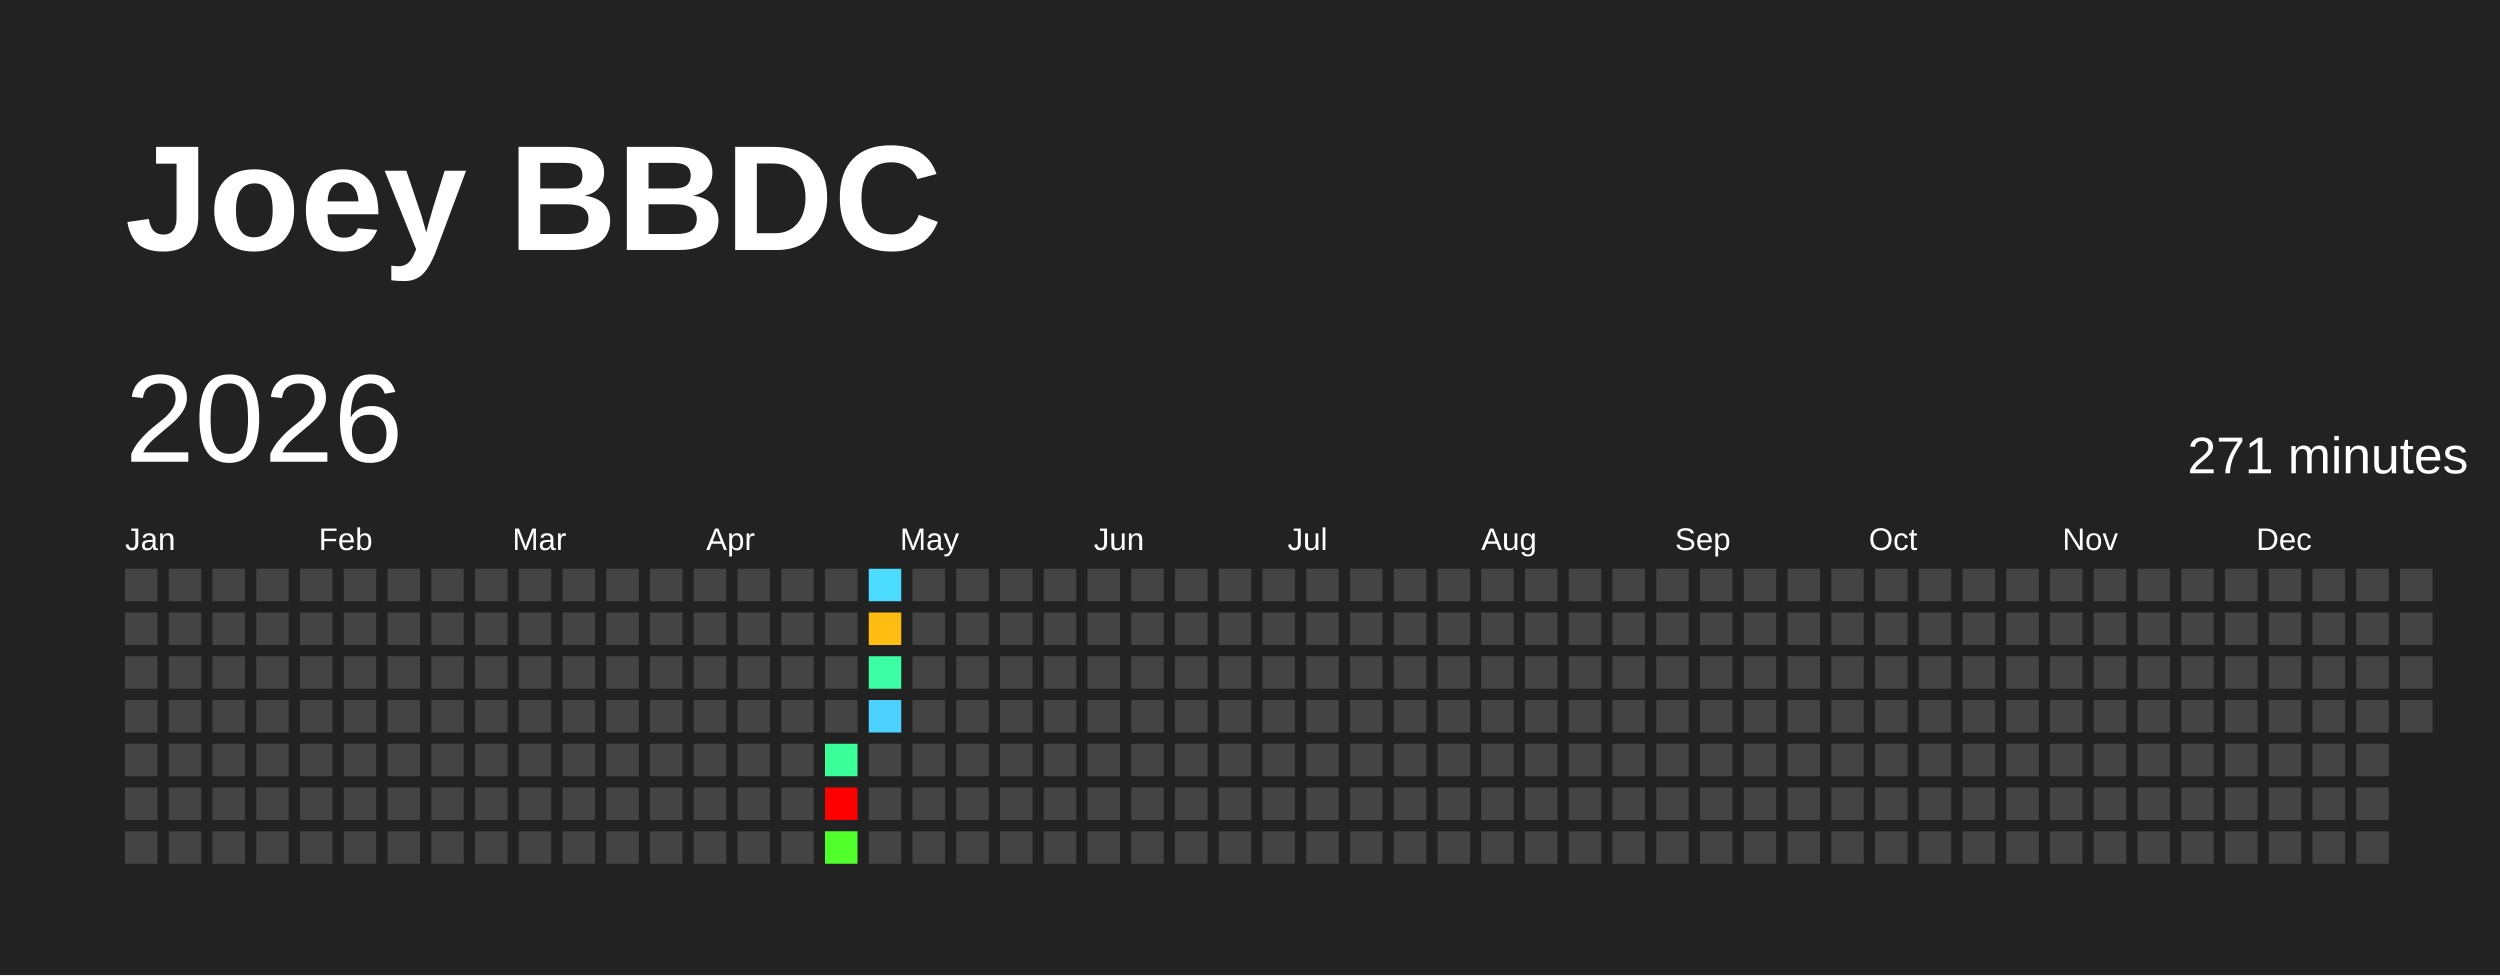
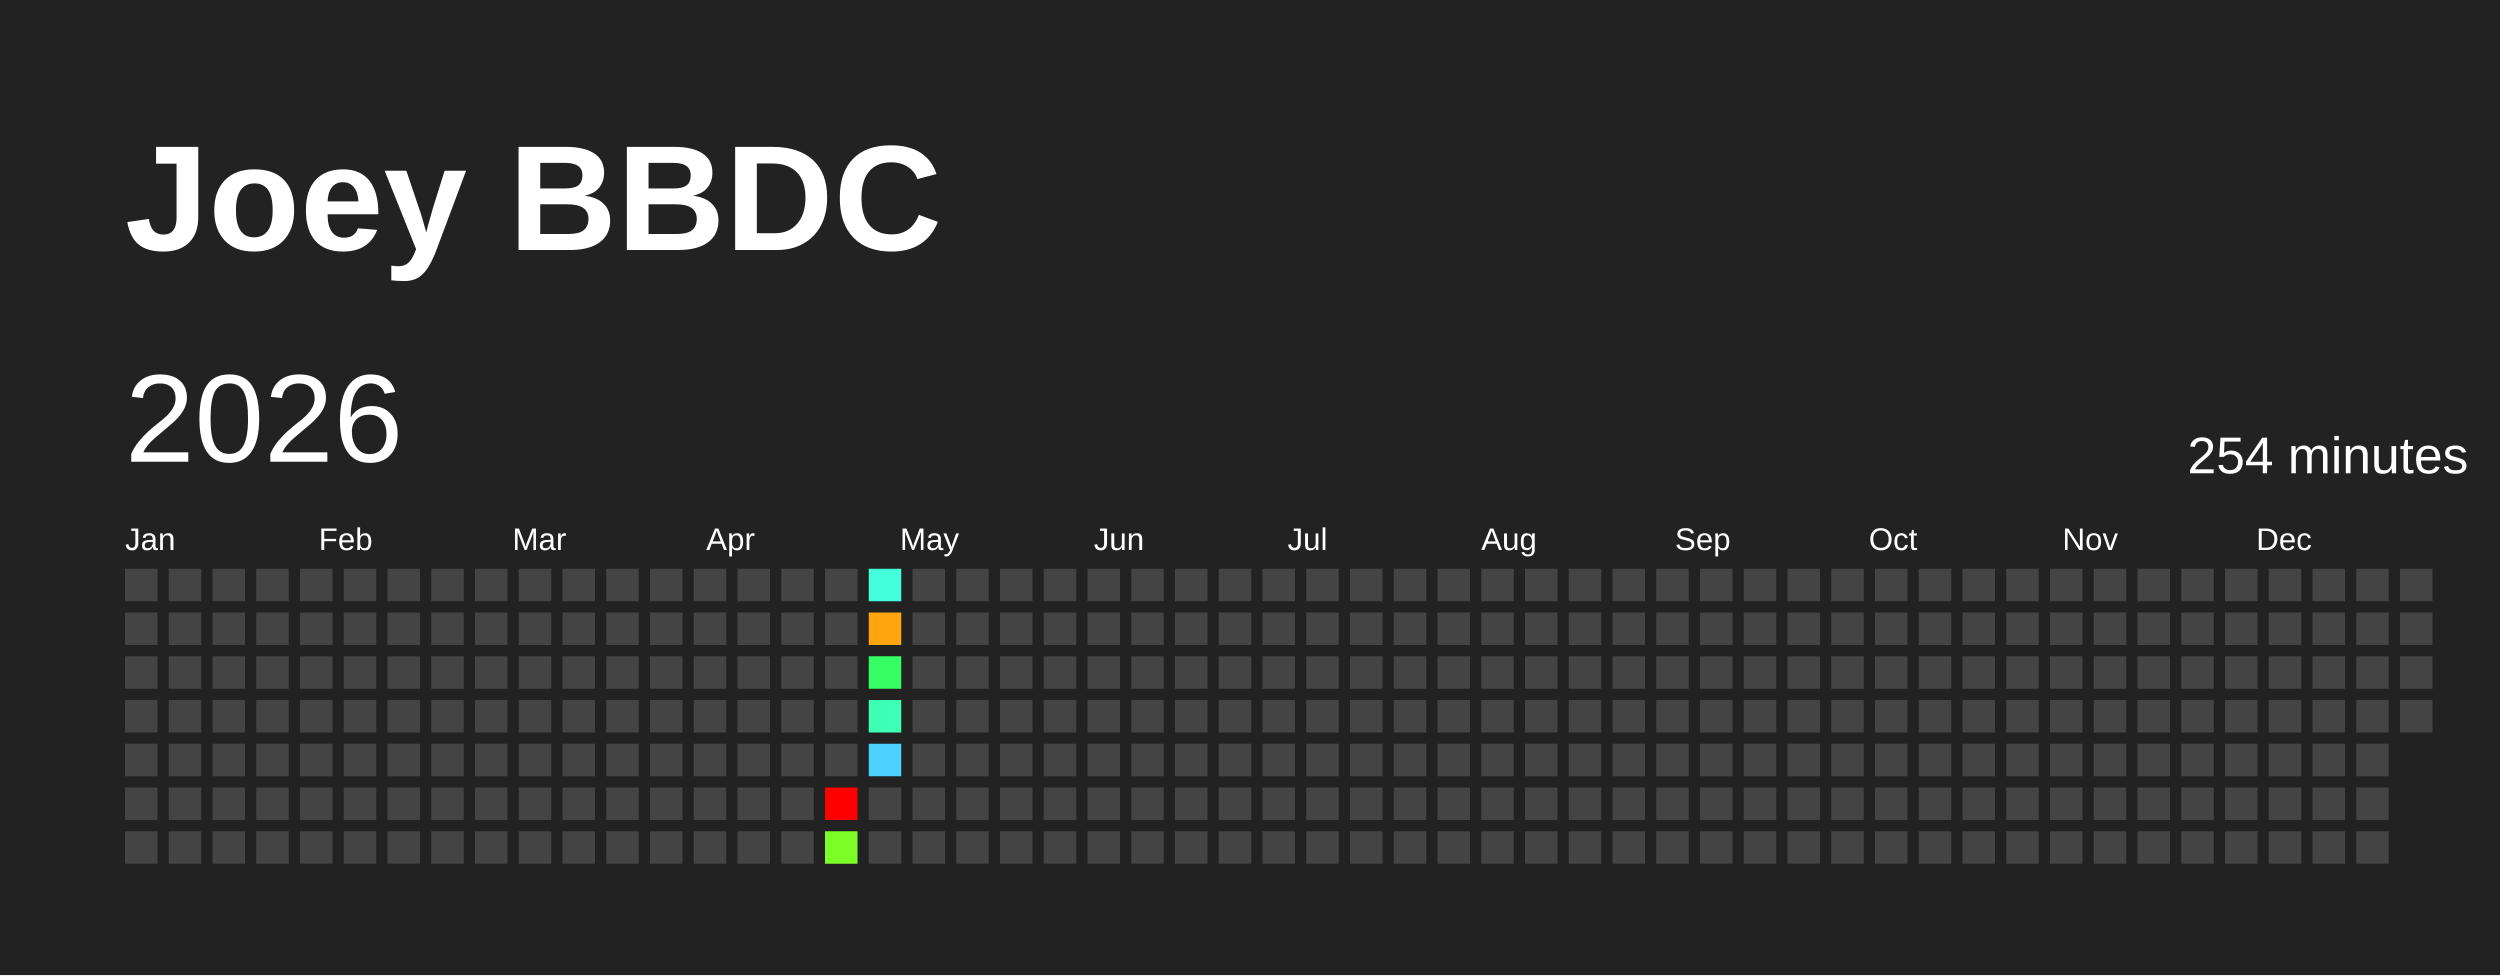
<svg xmlns="http://www.w3.org/2000/svg" baseProfile="full" height="78mm" version="1.1" viewBox="0,0,200,78" width="200mm">
  <defs />
  <rect fill="#222222" height="78" width="200" x="0" y="0" />
  <text fill="#FFFFFF" style="font-size:12px; font-family:Arial; font-weight:bold;" x="10" y="20">Joey BBDC</text>
  <text dominant-baseline="hanging" fill="#FFFFFF" style="font-size:10.0px; font-family:Arial;" x="10" y="30">2026</text>
-   <text dominant-baseline="hanging" fill="#FFFFFF" style="font-size:4.125px; font-family:Arial;" x="175" y="35">271 minutes</text>
+   <text dominant-baseline="hanging" fill="#FFFFFF" style="font-size:4.125px; font-family:Arial;" x="175" y="35">254 minutes</text>
  <text fill="#FFFFFF" style="font-size:2.5px; font-family:Arial" x="10.0" y="44">Jan</text>
  <text fill="#FFFFFF" style="font-size:2.5px; font-family:Arial" x="25.5" y="44">Feb</text>
  <text fill="#FFFFFF" style="font-size:2.5px; font-family:Arial" x="41.0" y="44">Mar</text>
  <text fill="#FFFFFF" style="font-size:2.5px; font-family:Arial" x="56.5" y="44">Apr</text>
  <text fill="#FFFFFF" style="font-size:2.5px; font-family:Arial" x="72.0" y="44">May</text>
  <text fill="#FFFFFF" style="font-size:2.5px; font-family:Arial" x="87.5" y="44">Jun</text>
  <text fill="#FFFFFF" style="font-size:2.5px; font-family:Arial" x="103.0" y="44">Jul</text>
  <text fill="#FFFFFF" style="font-size:2.5px; font-family:Arial" x="118.5" y="44">Aug</text>
  <text fill="#FFFFFF" style="font-size:2.5px; font-family:Arial" x="134.0" y="44">Sep</text>
  <text fill="#FFFFFF" style="font-size:2.5px; font-family:Arial" x="149.5" y="44">Oct</text>
  <text fill="#FFFFFF" style="font-size:2.5px; font-family:Arial" x="165.0" y="44">Nov</text>
  <text fill="#FFFFFF" style="font-size:2.5px; font-family:Arial" x="180.5" y="44">Dec</text>
  <rect fill="#444444" height="2.6" width="2.6" x="10.0" y="45.5" />
  <rect fill="#444444" height="2.6" width="2.6" x="10.0" y="49.0" />
  <rect fill="#444444" height="2.6" width="2.6" x="10.0" y="52.5" />
  <rect fill="#444444" height="2.6" width="2.6" x="10.0" y="56.0" />
  <rect fill="#444444" height="2.6" width="2.6" x="10.0" y="59.5" />
  <rect fill="#444444" height="2.6" width="2.6" x="10.0" y="63.0" />
  <rect fill="#444444" height="2.6" width="2.6" x="10.0" y="66.5" />
  <rect fill="#444444" height="2.6" width="2.6" x="13.5" y="45.5" />
  <rect fill="#444444" height="2.6" width="2.6" x="13.5" y="49.0" />
  <rect fill="#444444" height="2.6" width="2.6" x="13.5" y="52.5" />
  <rect fill="#444444" height="2.6" width="2.6" x="13.5" y="56.0" />
  <rect fill="#444444" height="2.6" width="2.6" x="13.5" y="59.5" />
  <rect fill="#444444" height="2.6" width="2.6" x="13.5" y="63.0" />
  <rect fill="#444444" height="2.6" width="2.6" x="13.5" y="66.5" />
  <rect fill="#444444" height="2.6" width="2.6" x="17.0" y="45.5" />
  <rect fill="#444444" height="2.6" width="2.6" x="17.0" y="49.0" />
  <rect fill="#444444" height="2.6" width="2.6" x="17.0" y="52.5" />
  <rect fill="#444444" height="2.6" width="2.6" x="17.0" y="56.0" />
  <rect fill="#444444" height="2.6" width="2.6" x="17.0" y="59.5" />
  <rect fill="#444444" height="2.6" width="2.6" x="17.0" y="63.0" />
  <rect fill="#444444" height="2.6" width="2.6" x="17.0" y="66.5" />
  <rect fill="#444444" height="2.6" width="2.6" x="20.5" y="45.5" />
  <rect fill="#444444" height="2.6" width="2.6" x="20.5" y="49.0" />
  <rect fill="#444444" height="2.6" width="2.6" x="20.5" y="52.5" />
  <rect fill="#444444" height="2.6" width="2.6" x="20.5" y="56.0" />
  <rect fill="#444444" height="2.6" width="2.6" x="20.5" y="59.5" />
  <rect fill="#444444" height="2.6" width="2.6" x="20.5" y="63.0" />
  <rect fill="#444444" height="2.6" width="2.6" x="20.5" y="66.5" />
  <rect fill="#444444" height="2.6" width="2.6" x="24.0" y="45.5" />
  <rect fill="#444444" height="2.6" width="2.6" x="24.0" y="49.0" />
  <rect fill="#444444" height="2.6" width="2.6" x="24.0" y="52.5" />
  <rect fill="#444444" height="2.6" width="2.6" x="24.0" y="56.0" />
  <rect fill="#444444" height="2.6" width="2.6" x="24.0" y="59.5" />
  <rect fill="#444444" height="2.6" width="2.6" x="24.0" y="63.0" />
  <rect fill="#444444" height="2.6" width="2.6" x="24.0" y="66.5" />
  <rect fill="#444444" height="2.6" width="2.6" x="27.5" y="45.5" />
  <rect fill="#444444" height="2.6" width="2.6" x="27.5" y="49.0" />
  <rect fill="#444444" height="2.6" width="2.6" x="27.5" y="52.5" />
  <rect fill="#444444" height="2.6" width="2.6" x="27.5" y="56.0" />
  <rect fill="#444444" height="2.6" width="2.6" x="27.5" y="59.5" />
  <rect fill="#444444" height="2.6" width="2.6" x="27.5" y="63.0" />
  <rect fill="#444444" height="2.6" width="2.6" x="27.5" y="66.5" />
  <rect fill="#444444" height="2.6" width="2.6" x="31.0" y="45.5" />
  <rect fill="#444444" height="2.6" width="2.6" x="31.0" y="49.0" />
  <rect fill="#444444" height="2.6" width="2.6" x="31.0" y="52.5" />
  <rect fill="#444444" height="2.6" width="2.6" x="31.0" y="56.0" />
  <rect fill="#444444" height="2.6" width="2.6" x="31.0" y="59.5" />
  <rect fill="#444444" height="2.6" width="2.6" x="31.0" y="63.0" />
  <rect fill="#444444" height="2.6" width="2.6" x="31.0" y="66.5" />
  <rect fill="#444444" height="2.6" width="2.6" x="34.5" y="45.5" />
  <rect fill="#444444" height="2.6" width="2.6" x="34.5" y="49.0" />
  <rect fill="#444444" height="2.6" width="2.6" x="34.5" y="52.5" />
  <rect fill="#444444" height="2.6" width="2.6" x="34.5" y="56.0" />
  <rect fill="#444444" height="2.6" width="2.6" x="34.5" y="59.5" />
  <rect fill="#444444" height="2.6" width="2.6" x="34.5" y="63.0" />
  <rect fill="#444444" height="2.6" width="2.6" x="34.5" y="66.5" />
  <rect fill="#444444" height="2.6" width="2.6" x="38.0" y="45.5" />
  <rect fill="#444444" height="2.6" width="2.6" x="38.0" y="49.0" />
  <rect fill="#444444" height="2.6" width="2.6" x="38.0" y="52.5" />
  <rect fill="#444444" height="2.6" width="2.6" x="38.0" y="56.0" />
  <rect fill="#444444" height="2.6" width="2.6" x="38.0" y="59.5" />
  <rect fill="#444444" height="2.6" width="2.6" x="38.0" y="63.0" />
  <rect fill="#444444" height="2.6" width="2.6" x="38.0" y="66.5" />
  <rect fill="#444444" height="2.6" width="2.6" x="41.5" y="45.5" />
  <rect fill="#444444" height="2.6" width="2.6" x="41.5" y="49.0" />
  <rect fill="#444444" height="2.6" width="2.6" x="41.5" y="52.5" />
  <rect fill="#444444" height="2.6" width="2.6" x="41.5" y="56.0" />
  <rect fill="#444444" height="2.6" width="2.6" x="41.5" y="59.5" />
  <rect fill="#444444" height="2.6" width="2.6" x="41.5" y="63.0" />
  <rect fill="#444444" height="2.6" width="2.6" x="41.5" y="66.5" />
  <rect fill="#444444" height="2.6" width="2.6" x="45.0" y="45.5" />
  <rect fill="#444444" height="2.6" width="2.6" x="45.0" y="49.0" />
  <rect fill="#444444" height="2.6" width="2.6" x="45.0" y="52.5" />
  <rect fill="#444444" height="2.6" width="2.6" x="45.0" y="56.0" />
  <rect fill="#444444" height="2.6" width="2.6" x="45.0" y="59.5" />
  <rect fill="#444444" height="2.6" width="2.6" x="45.0" y="63.0" />
  <rect fill="#444444" height="2.6" width="2.6" x="45.0" y="66.5" />
  <rect fill="#444444" height="2.6" width="2.6" x="48.5" y="45.5" />
  <rect fill="#444444" height="2.6" width="2.6" x="48.5" y="49.0" />
  <rect fill="#444444" height="2.6" width="2.6" x="48.5" y="52.5" />
  <rect fill="#444444" height="2.6" width="2.6" x="48.5" y="56.0" />
  <rect fill="#444444" height="2.6" width="2.6" x="48.5" y="59.5" />
  <rect fill="#444444" height="2.6" width="2.6" x="48.5" y="63.0" />
  <rect fill="#444444" height="2.6" width="2.6" x="48.5" y="66.5" />
  <rect fill="#444444" height="2.6" width="2.6" x="52.0" y="45.5" />
  <rect fill="#444444" height="2.6" width="2.6" x="52.0" y="49.0" />
  <rect fill="#444444" height="2.6" width="2.6" x="52.0" y="52.5" />
  <rect fill="#444444" height="2.6" width="2.6" x="52.0" y="56.0" />
  <rect fill="#444444" height="2.6" width="2.6" x="52.0" y="59.5" />
  <rect fill="#444444" height="2.6" width="2.6" x="52.0" y="63.0" />
  <rect fill="#444444" height="2.6" width="2.6" x="52.0" y="66.5" />
  <rect fill="#444444" height="2.6" width="2.6" x="55.5" y="45.5" />
  <rect fill="#444444" height="2.6" width="2.6" x="55.5" y="49.0" />
  <rect fill="#444444" height="2.6" width="2.6" x="55.5" y="52.5" />
  <rect fill="#444444" height="2.6" width="2.6" x="55.5" y="56.0" />
  <rect fill="#444444" height="2.6" width="2.6" x="55.5" y="59.5" />
  <rect fill="#444444" height="2.6" width="2.6" x="55.5" y="63.0" />
  <rect fill="#444444" height="2.6" width="2.6" x="55.5" y="66.5" />
  <rect fill="#444444" height="2.6" width="2.6" x="59.0" y="45.5" />
  <rect fill="#444444" height="2.6" width="2.6" x="59.0" y="49.0" />
  <rect fill="#444444" height="2.6" width="2.6" x="59.0" y="52.5" />
  <rect fill="#444444" height="2.6" width="2.6" x="59.0" y="56.0" />
  <rect fill="#444444" height="2.6" width="2.6" x="59.0" y="59.5" />
  <rect fill="#444444" height="2.6" width="2.6" x="59.0" y="63.0" />
  <rect fill="#444444" height="2.6" width="2.6" x="59.0" y="66.5" />
  <rect fill="#444444" height="2.6" width="2.6" x="62.5" y="45.5" />
  <rect fill="#444444" height="2.6" width="2.6" x="62.5" y="49.0" />
  <rect fill="#444444" height="2.6" width="2.6" x="62.5" y="52.5" />
  <rect fill="#444444" height="2.6" width="2.6" x="62.5" y="56.0" />
  <rect fill="#444444" height="2.6" width="2.6" x="62.5" y="59.5" />
  <rect fill="#444444" height="2.6" width="2.6" x="62.5" y="63.0" />
  <rect fill="#444444" height="2.6" width="2.6" x="62.5" y="66.5" />
  <rect fill="#444444" height="2.6" width="2.6" x="66.0" y="45.5" />
  <rect fill="#444444" height="2.6" width="2.6" x="66.0" y="49.0" />
  <rect fill="#444444" height="2.6" width="2.6" x="66.0" y="52.5" />
  <rect fill="#444444" height="2.6" width="2.6" x="66.0" y="56.0" />
-   <rect fill="#3bff99" height="2.6" width="2.6" x="66.0" y="59.5" />
+   <rect fill="#444444" height="2.6" width="2.6" x="66.0" y="59.5" />
  <rect fill="red" height="2.6" width="2.6" x="66.0" y="63.0" />
-   <rect fill="#51ff2b" height="2.6" width="2.6" x="66.0" y="66.5" />
-   <rect fill="#4cdcff" height="2.6" width="2.6" x="69.5" y="45.5" />
-   <rect fill="#ffbc11" height="2.6" width="2.6" x="69.5" y="49.0" />
-   <rect fill="#3cffa5" height="2.6" width="2.6" x="69.5" y="52.5" />
-   <rect fill="#4dd2ff" height="2.6" width="2.6" x="69.5" y="56.0" />
-   <rect fill="#444444" height="2.6" width="2.6" x="69.5" y="59.5" />
+   <rect fill="#7cff26" height="2.6" width="2.6" x="66.0" y="66.5" />
+   <rect fill="#43ffdc" height="2.6" width="2.6" x="69.5" y="45.5" />
+   <rect fill="#ffa60f" height="2.6" width="2.6" x="69.5" y="49.0" />
+   <rect fill="#35ff64" height="2.6" width="2.6" x="69.5" y="52.5" />
+   <rect fill="#3effb6" height="2.6" width="2.6" x="69.5" y="56.0" />
+   <rect fill="#4dd2ff" height="2.6" width="2.6" x="69.5" y="59.5" />
  <rect fill="#444444" height="2.6" width="2.6" x="69.5" y="63.0" />
  <rect fill="#444444" height="2.6" width="2.6" x="69.5" y="66.5" />
  <rect fill="#444444" height="2.6" width="2.6" x="73.0" y="45.5" />
  <rect fill="#444444" height="2.6" width="2.6" x="73.0" y="49.0" />
  <rect fill="#444444" height="2.6" width="2.6" x="73.0" y="52.5" />
  <rect fill="#444444" height="2.6" width="2.6" x="73.0" y="56.0" />
  <rect fill="#444444" height="2.6" width="2.6" x="73.0" y="59.5" />
  <rect fill="#444444" height="2.6" width="2.6" x="73.0" y="63.0" />
  <rect fill="#444444" height="2.6" width="2.6" x="73.0" y="66.5" />
  <rect fill="#444444" height="2.6" width="2.6" x="76.5" y="45.5" />
  <rect fill="#444444" height="2.6" width="2.6" x="76.5" y="49.0" />
  <rect fill="#444444" height="2.6" width="2.6" x="76.5" y="52.5" />
  <rect fill="#444444" height="2.6" width="2.6" x="76.5" y="56.0" />
  <rect fill="#444444" height="2.6" width="2.6" x="76.5" y="59.5" />
  <rect fill="#444444" height="2.6" width="2.6" x="76.5" y="63.0" />
  <rect fill="#444444" height="2.6" width="2.6" x="76.5" y="66.5" />
  <rect fill="#444444" height="2.6" width="2.6" x="80.0" y="45.5" />
  <rect fill="#444444" height="2.6" width="2.6" x="80.0" y="49.0" />
  <rect fill="#444444" height="2.6" width="2.6" x="80.0" y="52.5" />
  <rect fill="#444444" height="2.6" width="2.6" x="80.0" y="56.0" />
  <rect fill="#444444" height="2.6" width="2.6" x="80.0" y="59.5" />
  <rect fill="#444444" height="2.6" width="2.6" x="80.0" y="63.0" />
  <rect fill="#444444" height="2.6" width="2.6" x="80.0" y="66.5" />
  <rect fill="#444444" height="2.6" width="2.6" x="83.5" y="45.5" />
  <rect fill="#444444" height="2.6" width="2.6" x="83.5" y="49.0" />
  <rect fill="#444444" height="2.6" width="2.6" x="83.5" y="52.5" />
  <rect fill="#444444" height="2.6" width="2.6" x="83.5" y="56.0" />
  <rect fill="#444444" height="2.6" width="2.6" x="83.5" y="59.5" />
  <rect fill="#444444" height="2.6" width="2.6" x="83.5" y="63.0" />
  <rect fill="#444444" height="2.6" width="2.6" x="83.5" y="66.5" />
  <rect fill="#444444" height="2.6" width="2.6" x="87.0" y="45.5" />
  <rect fill="#444444" height="2.6" width="2.6" x="87.0" y="49.0" />
  <rect fill="#444444" height="2.6" width="2.6" x="87.0" y="52.5" />
  <rect fill="#444444" height="2.6" width="2.6" x="87.0" y="56.0" />
  <rect fill="#444444" height="2.6" width="2.6" x="87.0" y="59.5" />
  <rect fill="#444444" height="2.6" width="2.6" x="87.0" y="63.0" />
  <rect fill="#444444" height="2.6" width="2.6" x="87.0" y="66.5" />
  <rect fill="#444444" height="2.6" width="2.6" x="90.5" y="45.5" />
  <rect fill="#444444" height="2.6" width="2.6" x="90.5" y="49.0" />
  <rect fill="#444444" height="2.6" width="2.6" x="90.5" y="52.5" />
  <rect fill="#444444" height="2.6" width="2.6" x="90.5" y="56.0" />
  <rect fill="#444444" height="2.6" width="2.6" x="90.5" y="59.5" />
  <rect fill="#444444" height="2.6" width="2.6" x="90.5" y="63.0" />
  <rect fill="#444444" height="2.6" width="2.6" x="90.5" y="66.5" />
  <rect fill="#444444" height="2.6" width="2.6" x="94.0" y="45.5" />
  <rect fill="#444444" height="2.6" width="2.6" x="94.0" y="49.0" />
  <rect fill="#444444" height="2.6" width="2.6" x="94.0" y="52.5" />
  <rect fill="#444444" height="2.6" width="2.6" x="94.0" y="56.0" />
  <rect fill="#444444" height="2.6" width="2.6" x="94.0" y="59.5" />
  <rect fill="#444444" height="2.6" width="2.6" x="94.0" y="63.0" />
  <rect fill="#444444" height="2.6" width="2.6" x="94.0" y="66.5" />
  <rect fill="#444444" height="2.6" width="2.6" x="97.5" y="45.5" />
  <rect fill="#444444" height="2.6" width="2.6" x="97.5" y="49.0" />
  <rect fill="#444444" height="2.6" width="2.6" x="97.5" y="52.5" />
  <rect fill="#444444" height="2.6" width="2.6" x="97.5" y="56.0" />
  <rect fill="#444444" height="2.6" width="2.6" x="97.5" y="59.5" />
  <rect fill="#444444" height="2.6" width="2.6" x="97.5" y="63.0" />
  <rect fill="#444444" height="2.6" width="2.6" x="97.5" y="66.5" />
  <rect fill="#444444" height="2.6" width="2.6" x="101.0" y="45.5" />
  <rect fill="#444444" height="2.6" width="2.6" x="101.0" y="49.0" />
  <rect fill="#444444" height="2.6" width="2.6" x="101.0" y="52.5" />
  <rect fill="#444444" height="2.6" width="2.6" x="101.0" y="56.0" />
  <rect fill="#444444" height="2.6" width="2.6" x="101.0" y="59.5" />
  <rect fill="#444444" height="2.6" width="2.6" x="101.0" y="63.0" />
  <rect fill="#444444" height="2.6" width="2.6" x="101.0" y="66.5" />
  <rect fill="#444444" height="2.6" width="2.6" x="104.5" y="45.5" />
  <rect fill="#444444" height="2.6" width="2.6" x="104.5" y="49.0" />
  <rect fill="#444444" height="2.6" width="2.6" x="104.5" y="52.5" />
  <rect fill="#444444" height="2.6" width="2.6" x="104.5" y="56.0" />
  <rect fill="#444444" height="2.6" width="2.6" x="104.5" y="59.5" />
  <rect fill="#444444" height="2.6" width="2.6" x="104.5" y="63.0" />
  <rect fill="#444444" height="2.6" width="2.6" x="104.5" y="66.5" />
  <rect fill="#444444" height="2.6" width="2.6" x="108.0" y="45.5" />
  <rect fill="#444444" height="2.6" width="2.6" x="108.0" y="49.0" />
  <rect fill="#444444" height="2.6" width="2.6" x="108.0" y="52.5" />
  <rect fill="#444444" height="2.6" width="2.6" x="108.0" y="56.0" />
  <rect fill="#444444" height="2.6" width="2.6" x="108.0" y="59.5" />
  <rect fill="#444444" height="2.6" width="2.6" x="108.0" y="63.0" />
  <rect fill="#444444" height="2.6" width="2.6" x="108.0" y="66.5" />
  <rect fill="#444444" height="2.6" width="2.6" x="111.5" y="45.5" />
  <rect fill="#444444" height="2.6" width="2.6" x="111.5" y="49.0" />
  <rect fill="#444444" height="2.6" width="2.6" x="111.5" y="52.5" />
  <rect fill="#444444" height="2.6" width="2.6" x="111.5" y="56.0" />
  <rect fill="#444444" height="2.6" width="2.6" x="111.5" y="59.5" />
  <rect fill="#444444" height="2.6" width="2.6" x="111.5" y="63.0" />
  <rect fill="#444444" height="2.6" width="2.6" x="111.5" y="66.5" />
  <rect fill="#444444" height="2.6" width="2.6" x="115.0" y="45.5" />
  <rect fill="#444444" height="2.6" width="2.6" x="115.0" y="49.0" />
  <rect fill="#444444" height="2.6" width="2.6" x="115.0" y="52.5" />
  <rect fill="#444444" height="2.6" width="2.6" x="115.0" y="56.0" />
  <rect fill="#444444" height="2.6" width="2.6" x="115.0" y="59.5" />
  <rect fill="#444444" height="2.6" width="2.6" x="115.0" y="63.0" />
  <rect fill="#444444" height="2.6" width="2.6" x="115.0" y="66.5" />
  <rect fill="#444444" height="2.6" width="2.6" x="118.5" y="45.5" />
  <rect fill="#444444" height="2.6" width="2.6" x="118.5" y="49.0" />
  <rect fill="#444444" height="2.6" width="2.6" x="118.5" y="52.5" />
  <rect fill="#444444" height="2.6" width="2.6" x="118.5" y="56.0" />
  <rect fill="#444444" height="2.6" width="2.6" x="118.5" y="59.5" />
  <rect fill="#444444" height="2.6" width="2.6" x="118.5" y="63.0" />
  <rect fill="#444444" height="2.6" width="2.6" x="118.5" y="66.5" />
  <rect fill="#444444" height="2.6" width="2.6" x="122.0" y="45.5" />
  <rect fill="#444444" height="2.6" width="2.6" x="122.0" y="49.0" />
  <rect fill="#444444" height="2.6" width="2.6" x="122.0" y="52.5" />
  <rect fill="#444444" height="2.6" width="2.6" x="122.0" y="56.0" />
  <rect fill="#444444" height="2.6" width="2.6" x="122.0" y="59.5" />
  <rect fill="#444444" height="2.6" width="2.6" x="122.0" y="63.0" />
  <rect fill="#444444" height="2.6" width="2.6" x="122.0" y="66.5" />
  <rect fill="#444444" height="2.6" width="2.6" x="125.5" y="45.5" />
  <rect fill="#444444" height="2.6" width="2.6" x="125.5" y="49.0" />
  <rect fill="#444444" height="2.6" width="2.6" x="125.5" y="52.5" />
  <rect fill="#444444" height="2.6" width="2.6" x="125.5" y="56.0" />
  <rect fill="#444444" height="2.6" width="2.6" x="125.5" y="59.5" />
  <rect fill="#444444" height="2.6" width="2.6" x="125.5" y="63.0" />
  <rect fill="#444444" height="2.6" width="2.6" x="125.5" y="66.5" />
  <rect fill="#444444" height="2.6" width="2.6" x="129.0" y="45.5" />
  <rect fill="#444444" height="2.6" width="2.6" x="129.0" y="49.0" />
  <rect fill="#444444" height="2.6" width="2.6" x="129.0" y="52.5" />
  <rect fill="#444444" height="2.6" width="2.6" x="129.0" y="56.0" />
  <rect fill="#444444" height="2.6" width="2.6" x="129.0" y="59.5" />
  <rect fill="#444444" height="2.6" width="2.6" x="129.0" y="63.0" />
  <rect fill="#444444" height="2.6" width="2.6" x="129.0" y="66.5" />
  <rect fill="#444444" height="2.6" width="2.6" x="132.5" y="45.5" />
  <rect fill="#444444" height="2.6" width="2.6" x="132.5" y="49.0" />
  <rect fill="#444444" height="2.6" width="2.6" x="132.5" y="52.5" />
  <rect fill="#444444" height="2.6" width="2.6" x="132.5" y="56.0" />
  <rect fill="#444444" height="2.6" width="2.6" x="132.5" y="59.5" />
  <rect fill="#444444" height="2.6" width="2.6" x="132.5" y="63.0" />
  <rect fill="#444444" height="2.6" width="2.6" x="132.5" y="66.5" />
  <rect fill="#444444" height="2.6" width="2.6" x="136.0" y="45.5" />
  <rect fill="#444444" height="2.6" width="2.6" x="136.0" y="49.0" />
  <rect fill="#444444" height="2.6" width="2.6" x="136.0" y="52.5" />
  <rect fill="#444444" height="2.6" width="2.6" x="136.0" y="56.0" />
  <rect fill="#444444" height="2.6" width="2.6" x="136.0" y="59.5" />
  <rect fill="#444444" height="2.6" width="2.6" x="136.0" y="63.0" />
  <rect fill="#444444" height="2.6" width="2.6" x="136.0" y="66.5" />
  <rect fill="#444444" height="2.6" width="2.6" x="139.5" y="45.5" />
  <rect fill="#444444" height="2.6" width="2.6" x="139.5" y="49.0" />
  <rect fill="#444444" height="2.6" width="2.6" x="139.5" y="52.5" />
  <rect fill="#444444" height="2.6" width="2.6" x="139.5" y="56.0" />
  <rect fill="#444444" height="2.6" width="2.6" x="139.5" y="59.5" />
  <rect fill="#444444" height="2.6" width="2.6" x="139.5" y="63.0" />
  <rect fill="#444444" height="2.6" width="2.6" x="139.5" y="66.5" />
  <rect fill="#444444" height="2.6" width="2.6" x="143.0" y="45.5" />
  <rect fill="#444444" height="2.6" width="2.6" x="143.0" y="49.0" />
  <rect fill="#444444" height="2.6" width="2.6" x="143.0" y="52.5" />
  <rect fill="#444444" height="2.6" width="2.6" x="143.0" y="56.0" />
  <rect fill="#444444" height="2.6" width="2.6" x="143.0" y="59.5" />
  <rect fill="#444444" height="2.6" width="2.6" x="143.0" y="63.0" />
  <rect fill="#444444" height="2.6" width="2.6" x="143.0" y="66.5" />
  <rect fill="#444444" height="2.6" width="2.6" x="146.5" y="45.5" />
  <rect fill="#444444" height="2.6" width="2.6" x="146.5" y="49.0" />
  <rect fill="#444444" height="2.6" width="2.6" x="146.5" y="52.5" />
  <rect fill="#444444" height="2.6" width="2.6" x="146.5" y="56.0" />
  <rect fill="#444444" height="2.6" width="2.6" x="146.5" y="59.5" />
  <rect fill="#444444" height="2.6" width="2.6" x="146.5" y="63.0" />
  <rect fill="#444444" height="2.6" width="2.6" x="146.5" y="66.5" />
  <rect fill="#444444" height="2.6" width="2.6" x="150.0" y="45.5" />
  <rect fill="#444444" height="2.6" width="2.6" x="150.0" y="49.0" />
  <rect fill="#444444" height="2.6" width="2.6" x="150.0" y="52.5" />
  <rect fill="#444444" height="2.6" width="2.6" x="150.0" y="56.0" />
  <rect fill="#444444" height="2.6" width="2.6" x="150.0" y="59.5" />
  <rect fill="#444444" height="2.6" width="2.6" x="150.0" y="63.0" />
  <rect fill="#444444" height="2.6" width="2.6" x="150.0" y="66.5" />
  <rect fill="#444444" height="2.6" width="2.6" x="153.5" y="45.5" />
  <rect fill="#444444" height="2.6" width="2.6" x="153.5" y="49.0" />
  <rect fill="#444444" height="2.6" width="2.6" x="153.5" y="52.5" />
  <rect fill="#444444" height="2.6" width="2.6" x="153.5" y="56.0" />
  <rect fill="#444444" height="2.6" width="2.6" x="153.5" y="59.5" />
  <rect fill="#444444" height="2.6" width="2.6" x="153.5" y="63.0" />
  <rect fill="#444444" height="2.6" width="2.6" x="153.5" y="66.5" />
  <rect fill="#444444" height="2.6" width="2.6" x="157.0" y="45.5" />
  <rect fill="#444444" height="2.6" width="2.6" x="157.0" y="49.0" />
  <rect fill="#444444" height="2.6" width="2.6" x="157.0" y="52.5" />
  <rect fill="#444444" height="2.6" width="2.6" x="157.0" y="56.0" />
  <rect fill="#444444" height="2.6" width="2.6" x="157.0" y="59.5" />
  <rect fill="#444444" height="2.6" width="2.6" x="157.0" y="63.0" />
  <rect fill="#444444" height="2.6" width="2.6" x="157.0" y="66.5" />
  <rect fill="#444444" height="2.6" width="2.6" x="160.5" y="45.5" />
  <rect fill="#444444" height="2.6" width="2.6" x="160.5" y="49.0" />
  <rect fill="#444444" height="2.6" width="2.6" x="160.5" y="52.5" />
  <rect fill="#444444" height="2.6" width="2.6" x="160.5" y="56.0" />
  <rect fill="#444444" height="2.6" width="2.6" x="160.5" y="59.5" />
  <rect fill="#444444" height="2.6" width="2.6" x="160.5" y="63.0" />
  <rect fill="#444444" height="2.6" width="2.6" x="160.5" y="66.5" />
  <rect fill="#444444" height="2.6" width="2.6" x="164.0" y="45.5" />
  <rect fill="#444444" height="2.6" width="2.6" x="164.0" y="49.0" />
  <rect fill="#444444" height="2.6" width="2.6" x="164.0" y="52.5" />
  <rect fill="#444444" height="2.6" width="2.6" x="164.0" y="56.0" />
  <rect fill="#444444" height="2.6" width="2.6" x="164.0" y="59.5" />
  <rect fill="#444444" height="2.6" width="2.6" x="164.0" y="63.0" />
  <rect fill="#444444" height="2.6" width="2.6" x="164.0" y="66.5" />
  <rect fill="#444444" height="2.6" width="2.6" x="167.5" y="45.5" />
  <rect fill="#444444" height="2.6" width="2.6" x="167.5" y="49.0" />
  <rect fill="#444444" height="2.6" width="2.6" x="167.5" y="52.5" />
  <rect fill="#444444" height="2.6" width="2.6" x="167.5" y="56.0" />
  <rect fill="#444444" height="2.6" width="2.6" x="167.5" y="59.5" />
  <rect fill="#444444" height="2.6" width="2.6" x="167.5" y="63.0" />
  <rect fill="#444444" height="2.6" width="2.6" x="167.5" y="66.5" />
  <rect fill="#444444" height="2.6" width="2.6" x="171.0" y="45.5" />
  <rect fill="#444444" height="2.6" width="2.6" x="171.0" y="49.0" />
  <rect fill="#444444" height="2.6" width="2.6" x="171.0" y="52.5" />
  <rect fill="#444444" height="2.6" width="2.6" x="171.0" y="56.0" />
  <rect fill="#444444" height="2.6" width="2.6" x="171.0" y="59.5" />
  <rect fill="#444444" height="2.6" width="2.6" x="171.0" y="63.0" />
  <rect fill="#444444" height="2.6" width="2.6" x="171.0" y="66.5" />
  <rect fill="#444444" height="2.6" width="2.6" x="174.5" y="45.5" />
  <rect fill="#444444" height="2.6" width="2.6" x="174.5" y="49.0" />
  <rect fill="#444444" height="2.6" width="2.6" x="174.5" y="52.5" />
  <rect fill="#444444" height="2.6" width="2.6" x="174.5" y="56.0" />
  <rect fill="#444444" height="2.6" width="2.6" x="174.5" y="59.5" />
  <rect fill="#444444" height="2.6" width="2.6" x="174.5" y="63.0" />
  <rect fill="#444444" height="2.6" width="2.6" x="174.5" y="66.5" />
  <rect fill="#444444" height="2.6" width="2.6" x="178.0" y="45.5" />
  <rect fill="#444444" height="2.6" width="2.6" x="178.0" y="49.0" />
  <rect fill="#444444" height="2.6" width="2.6" x="178.0" y="52.5" />
  <rect fill="#444444" height="2.6" width="2.6" x="178.0" y="56.0" />
  <rect fill="#444444" height="2.6" width="2.6" x="178.0" y="59.5" />
  <rect fill="#444444" height="2.6" width="2.6" x="178.0" y="63.0" />
  <rect fill="#444444" height="2.6" width="2.6" x="178.0" y="66.5" />
  <rect fill="#444444" height="2.6" width="2.6" x="181.5" y="45.5" />
  <rect fill="#444444" height="2.6" width="2.6" x="181.5" y="49.0" />
  <rect fill="#444444" height="2.6" width="2.6" x="181.5" y="52.5" />
  <rect fill="#444444" height="2.6" width="2.6" x="181.5" y="56.0" />
  <rect fill="#444444" height="2.6" width="2.6" x="181.5" y="59.5" />
  <rect fill="#444444" height="2.6" width="2.6" x="181.5" y="63.0" />
  <rect fill="#444444" height="2.6" width="2.6" x="181.5" y="66.5" />
  <rect fill="#444444" height="2.6" width="2.6" x="185.0" y="45.5" />
  <rect fill="#444444" height="2.6" width="2.6" x="185.0" y="49.0" />
  <rect fill="#444444" height="2.6" width="2.6" x="185.0" y="52.5" />
  <rect fill="#444444" height="2.6" width="2.6" x="185.0" y="56.0" />
  <rect fill="#444444" height="2.6" width="2.6" x="185.0" y="59.5" />
  <rect fill="#444444" height="2.6" width="2.6" x="185.0" y="63.0" />
  <rect fill="#444444" height="2.6" width="2.6" x="185.0" y="66.5" />
  <rect fill="#444444" height="2.6" width="2.6" x="188.5" y="45.5" />
  <rect fill="#444444" height="2.6" width="2.6" x="188.5" y="49.0" />
  <rect fill="#444444" height="2.6" width="2.6" x="188.5" y="52.5" />
  <rect fill="#444444" height="2.6" width="2.6" x="188.5" y="56.0" />
  <rect fill="#444444" height="2.6" width="2.6" x="188.5" y="59.5" />
  <rect fill="#444444" height="2.6" width="2.6" x="188.5" y="63.0" />
  <rect fill="#444444" height="2.6" width="2.6" x="188.5" y="66.5" />
  <rect fill="#444444" height="2.6" width="2.6" x="192.0" y="45.5" />
  <rect fill="#444444" height="2.6" width="2.6" x="192.0" y="49.0" />
  <rect fill="#444444" height="2.6" width="2.6" x="192.0" y="52.5" />
  <rect fill="#444444" height="2.6" width="2.6" x="192.0" y="56.0" />
</svg>
